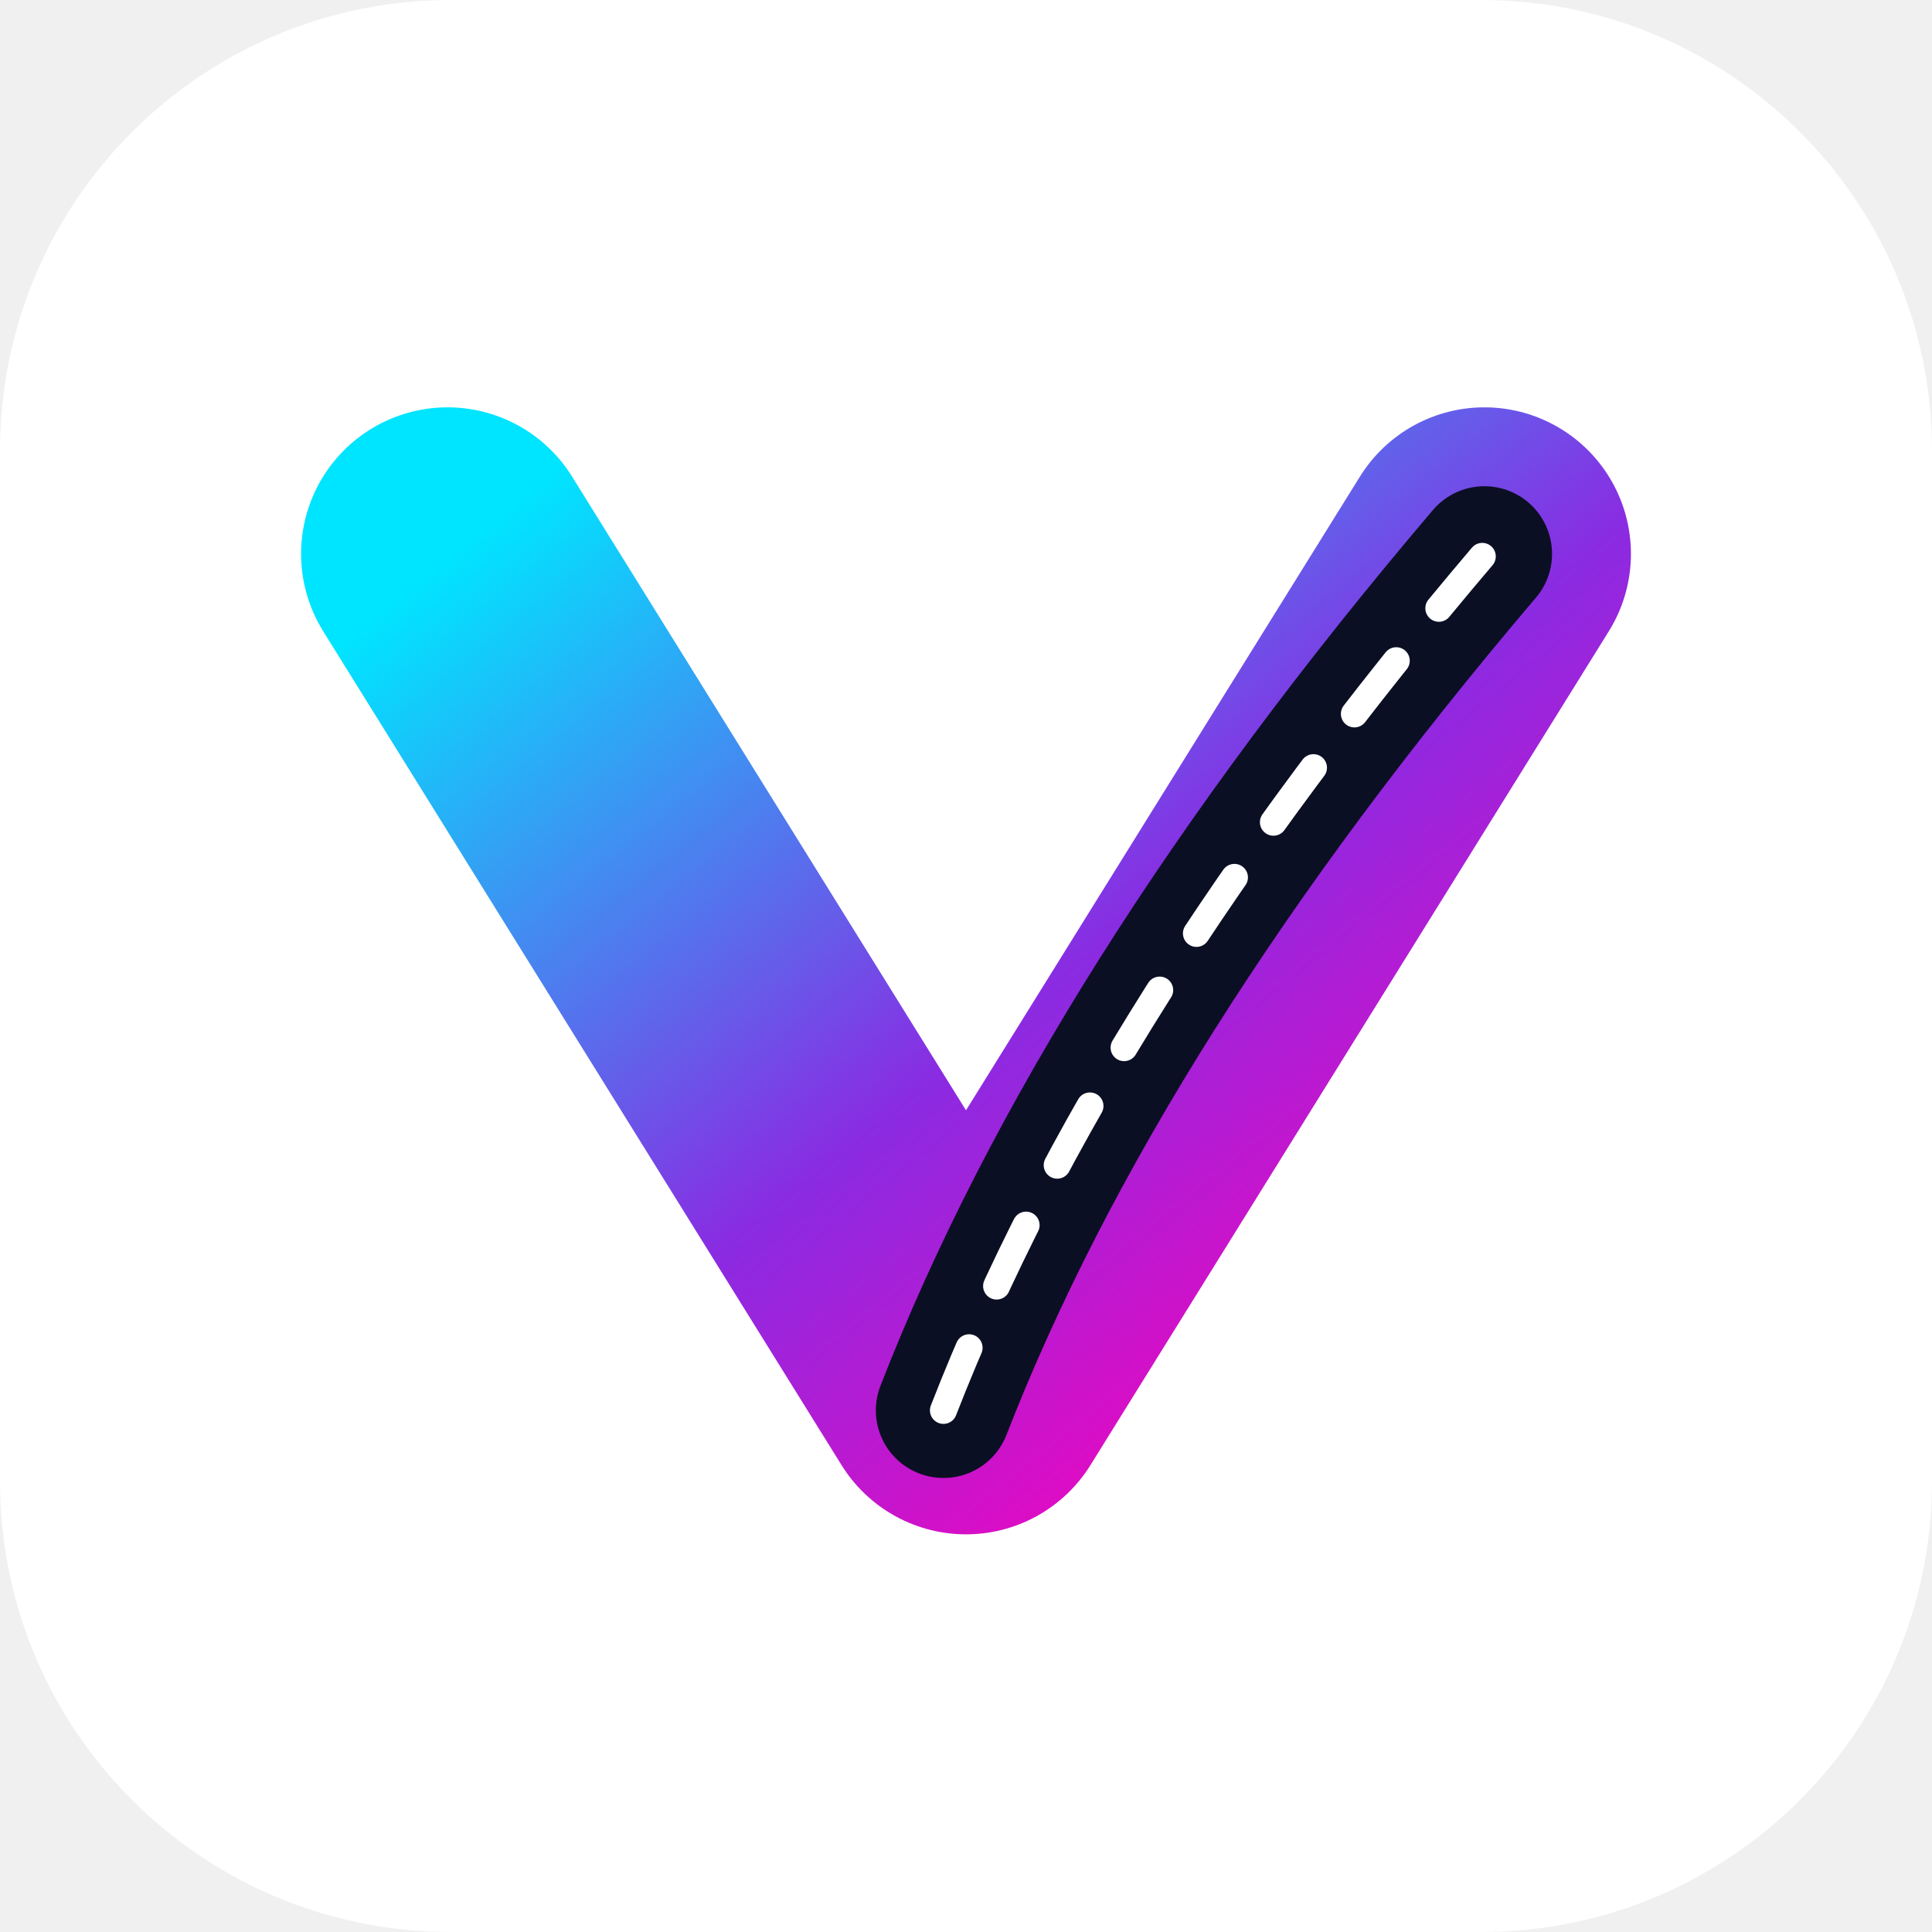
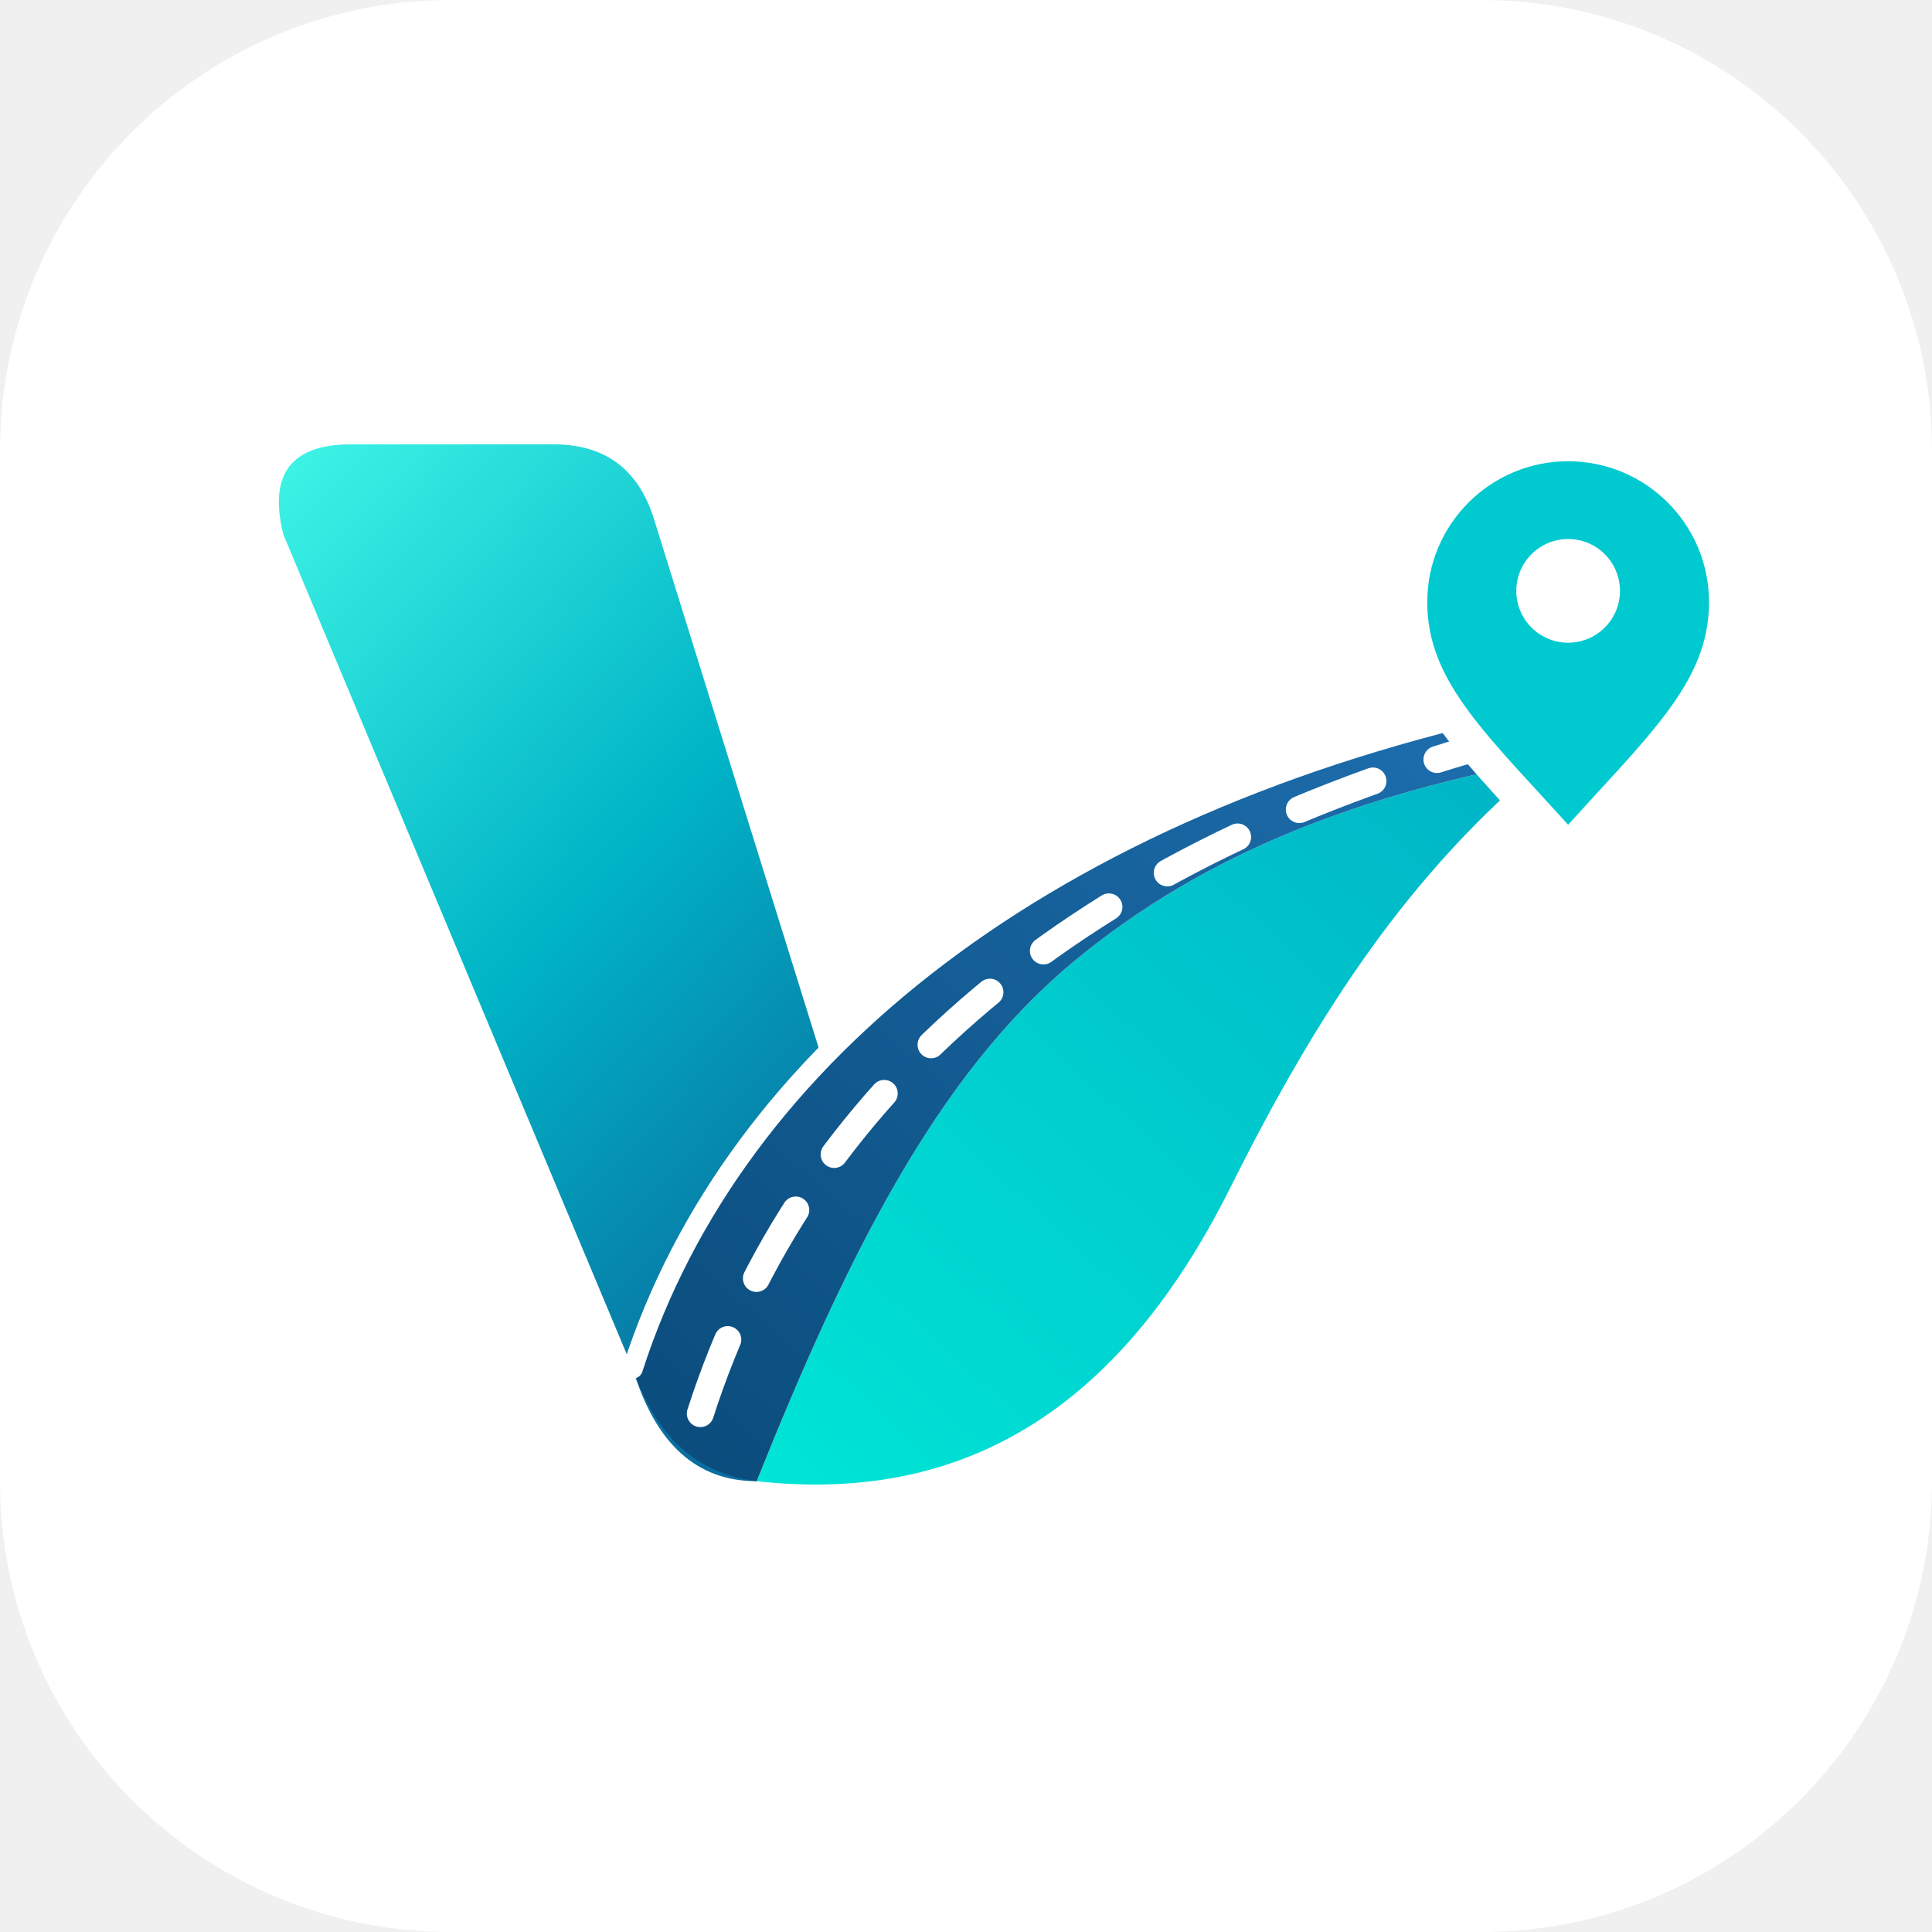
<svg xmlns="http://www.w3.org/2000/svg" viewBox="0 0 120 120" width="512" height="512">
  <defs>
-     <linearGradient id="ia3" x1="0" y1="0" x2="1" y2="1">
-       <stop offset="0" stop-color="#00E5FF" />
-       <stop offset=".55" stop-color="#8A2BE2" />
-       <stop offset="1" stop-color="#FF00B8" />
+     <linearGradient id="ia3a" x1="0" y1="0" x2=".6" y2="1">
+       <stop offset="0" stop-color="#3FF5E6" />
+       <stop offset=".55" stop-color="#00B3C6" />
+       <stop offset="1" stop-color="#0A6FA0" />
    </linearGradient>
+     <linearGradient id="ia3h" x1="0" y1="1" x2="1" y2="0">
+       <stop offset="0" stop-color="#00E5D6" />
+       <stop offset="1" stop-color="#00B3C6" />
+     </linearGradient>
+     <linearGradient id="ia3v" x1="0" y1="1" x2="1" y2="0">
+       <stop offset="0" stop-color="#0A4B7A" />
+       <stop offset="1" stop-color="#1E6FB0" />
+     </linearGradient>
+     <radialGradient id="ia3r" cx=".3" cy=".2" r="1">
+       <stop offset="0" stop-color="#FFFFFF" />
+       <stop offset="1" stop-color="#FFFFFF" />
+     </radialGradient>
  </defs>
-   <rect width="120" height="120" rx="28" fill="#FFFFFF" />
-   <g transform="translate(18 26) scale(.7)">
-     <path d="M14 12L60 86L106 12" fill="none" stroke="url(#ia3)" stroke-width="26" stroke-linecap="round" stroke-linejoin="round" />
-     <path d="M58 88Q72 52 106 12" fill="none" stroke="#0B0F24" stroke-width="12" stroke-linecap="round" />
-     <path d="M58 88Q72 52 106 12" fill="none" stroke="#FFFFFF" stroke-width="2.4" stroke-dasharray="6 6" stroke-linecap="round" />
+   <rect width="120" height="120" rx="28" fill="url(#ia3r)" />
+   <g transform="translate(12 22) scale(.7)">
+     <path class="lv-brazo" d="M8 16Q6 8 14 8H32Q39 8 41 15L60 76Q52 92 50 100Q42 100 39 90Z" fill="url(#ia3a)" />
+     <path class="lv-hoja" d="M50 100C58 80 66 64 78 54C90 44 104 39 120 36C108 46 100 58 92 74C82 94 68 102 50 100Z" fill="url(#ia3h)" />
+     <path class="lv-via" d="M39 90C48 62 76 40 118 31L120 36C104 39 90 44 78 54C66 64 58 80 50 100Q42 99 39 90Z" fill="url(#ia3v)" />
+     <path class="lv-eje" d="M45 94C54 66 78 44 119 33.5" fill="none" stroke="#fff" stroke-width="2.4" stroke-dasharray="7 6" stroke-linecap="round" />
+     <path class="lv-borde" d="M39 90C48 62 76 40 118 31" fill="none" stroke="#fff" stroke-width="1.8" stroke-linecap="round" />
+     <g class="lv-pin">
+       <path d="M122 44C114 35 108 30 108 22A14 14 0 1 1 136 22C136 30 130 35 122 44Z" fill="#00C9CF" stroke="#fff" stroke-width="3" stroke-linejoin="round" />
+       <circle cx="122" cy="21" r="4.6" fill="#fff" />
+     </g>
  </g>
</svg>
